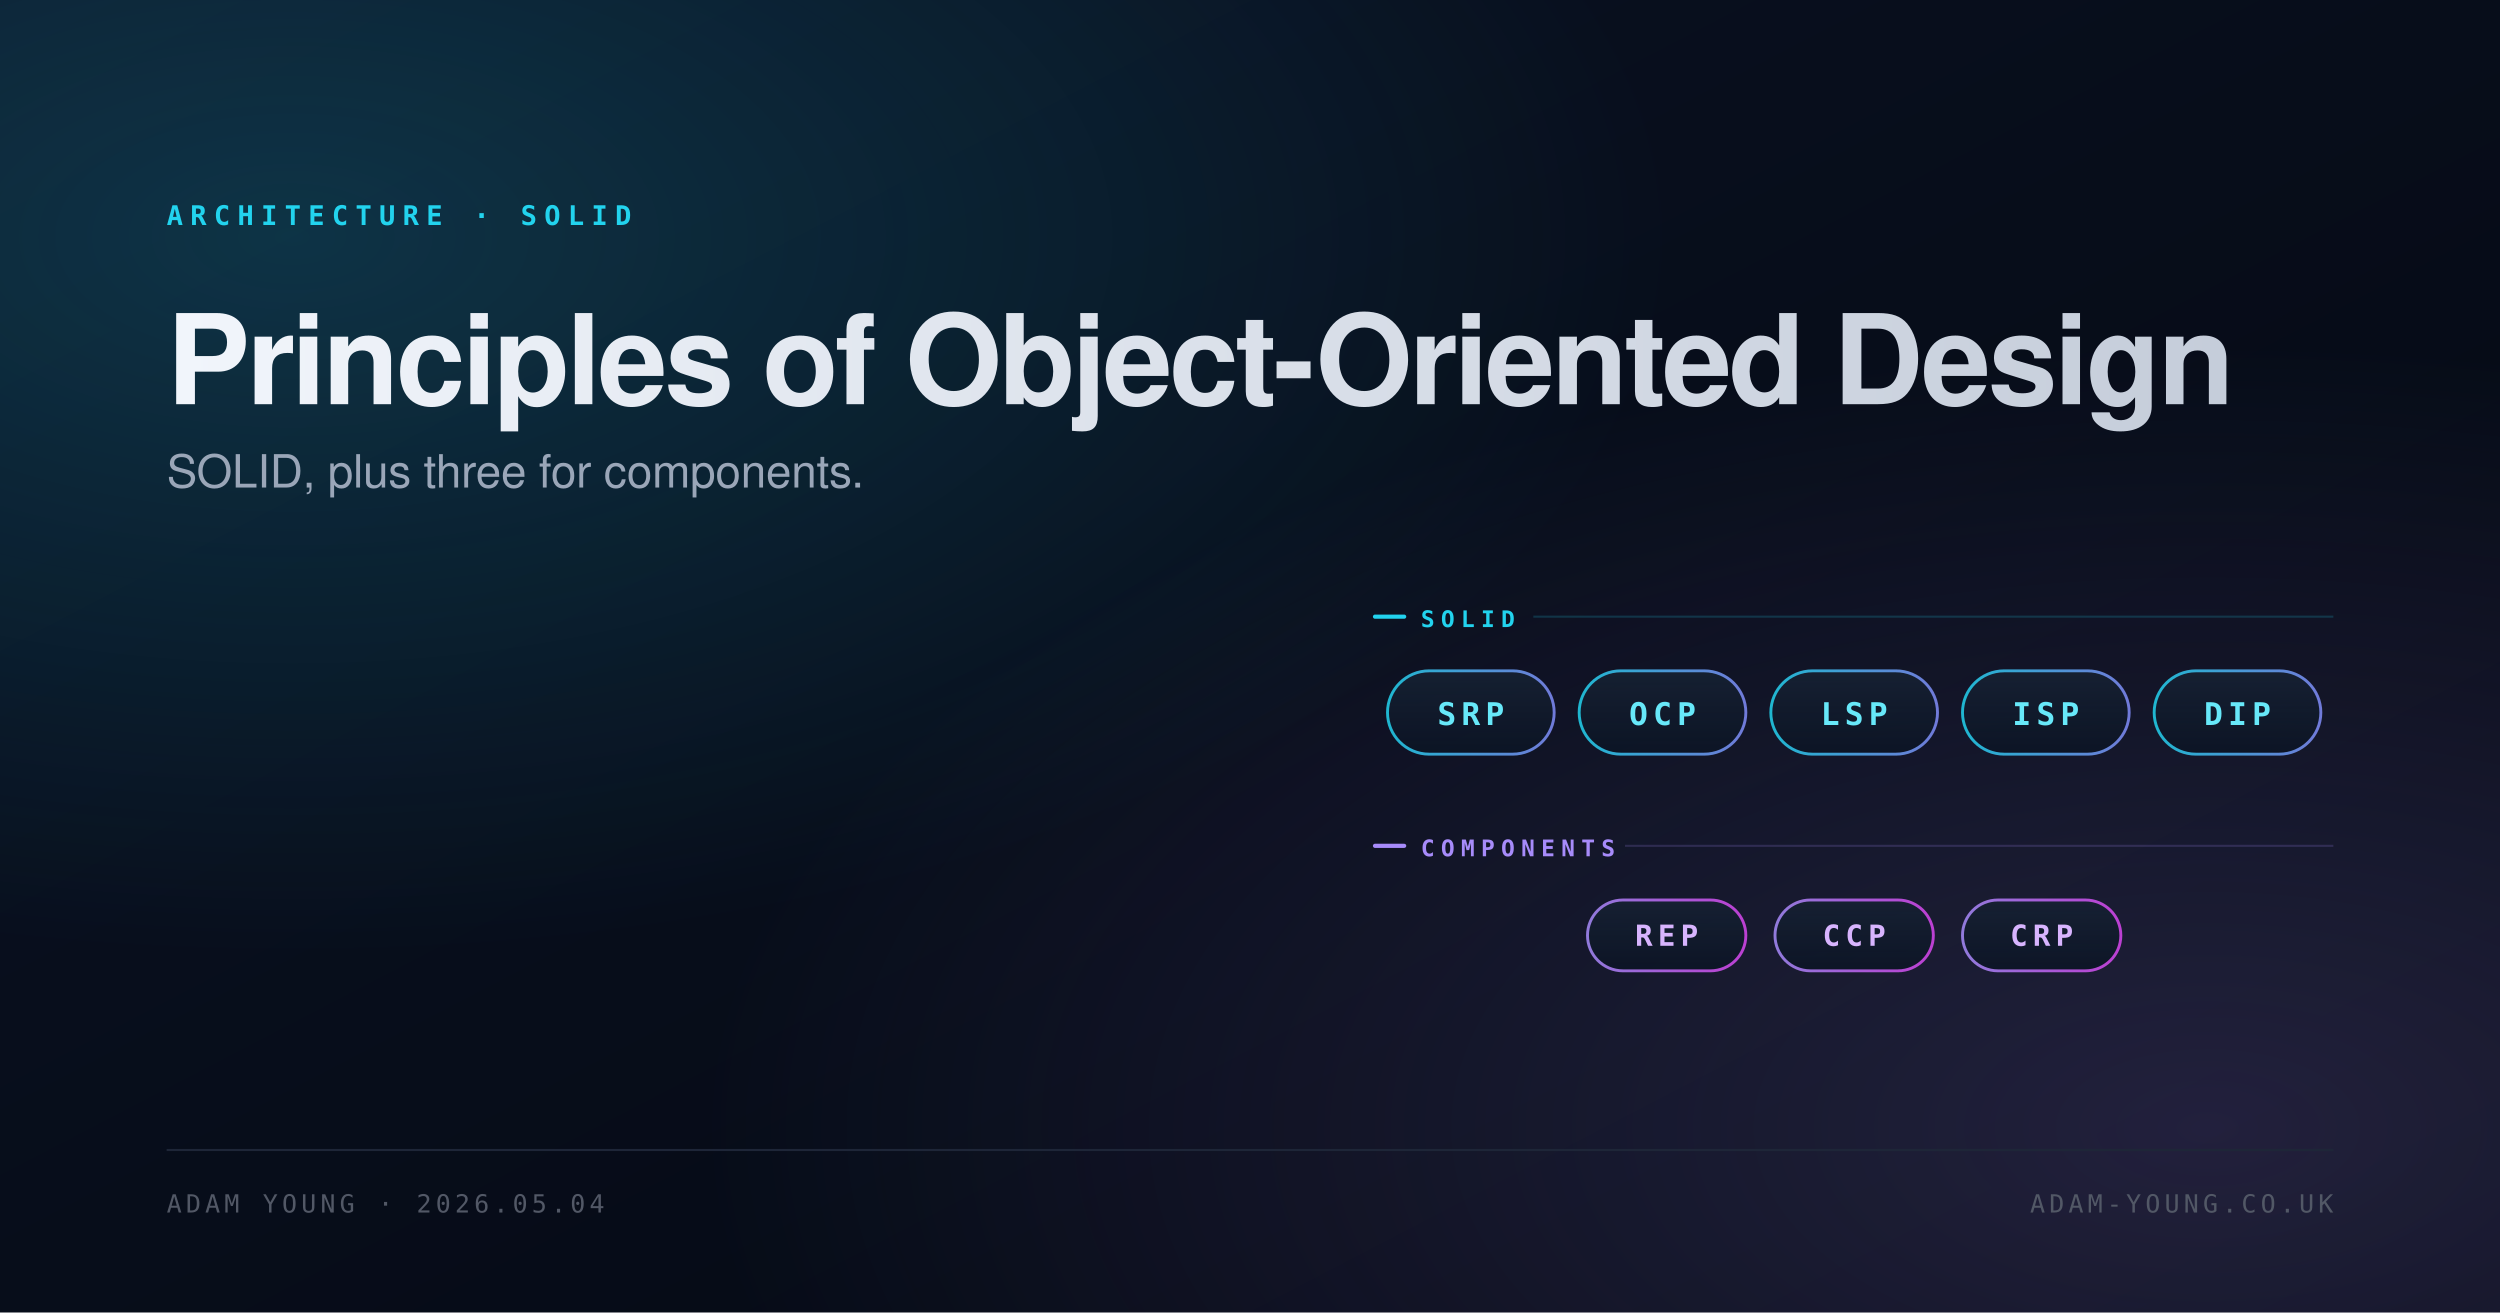
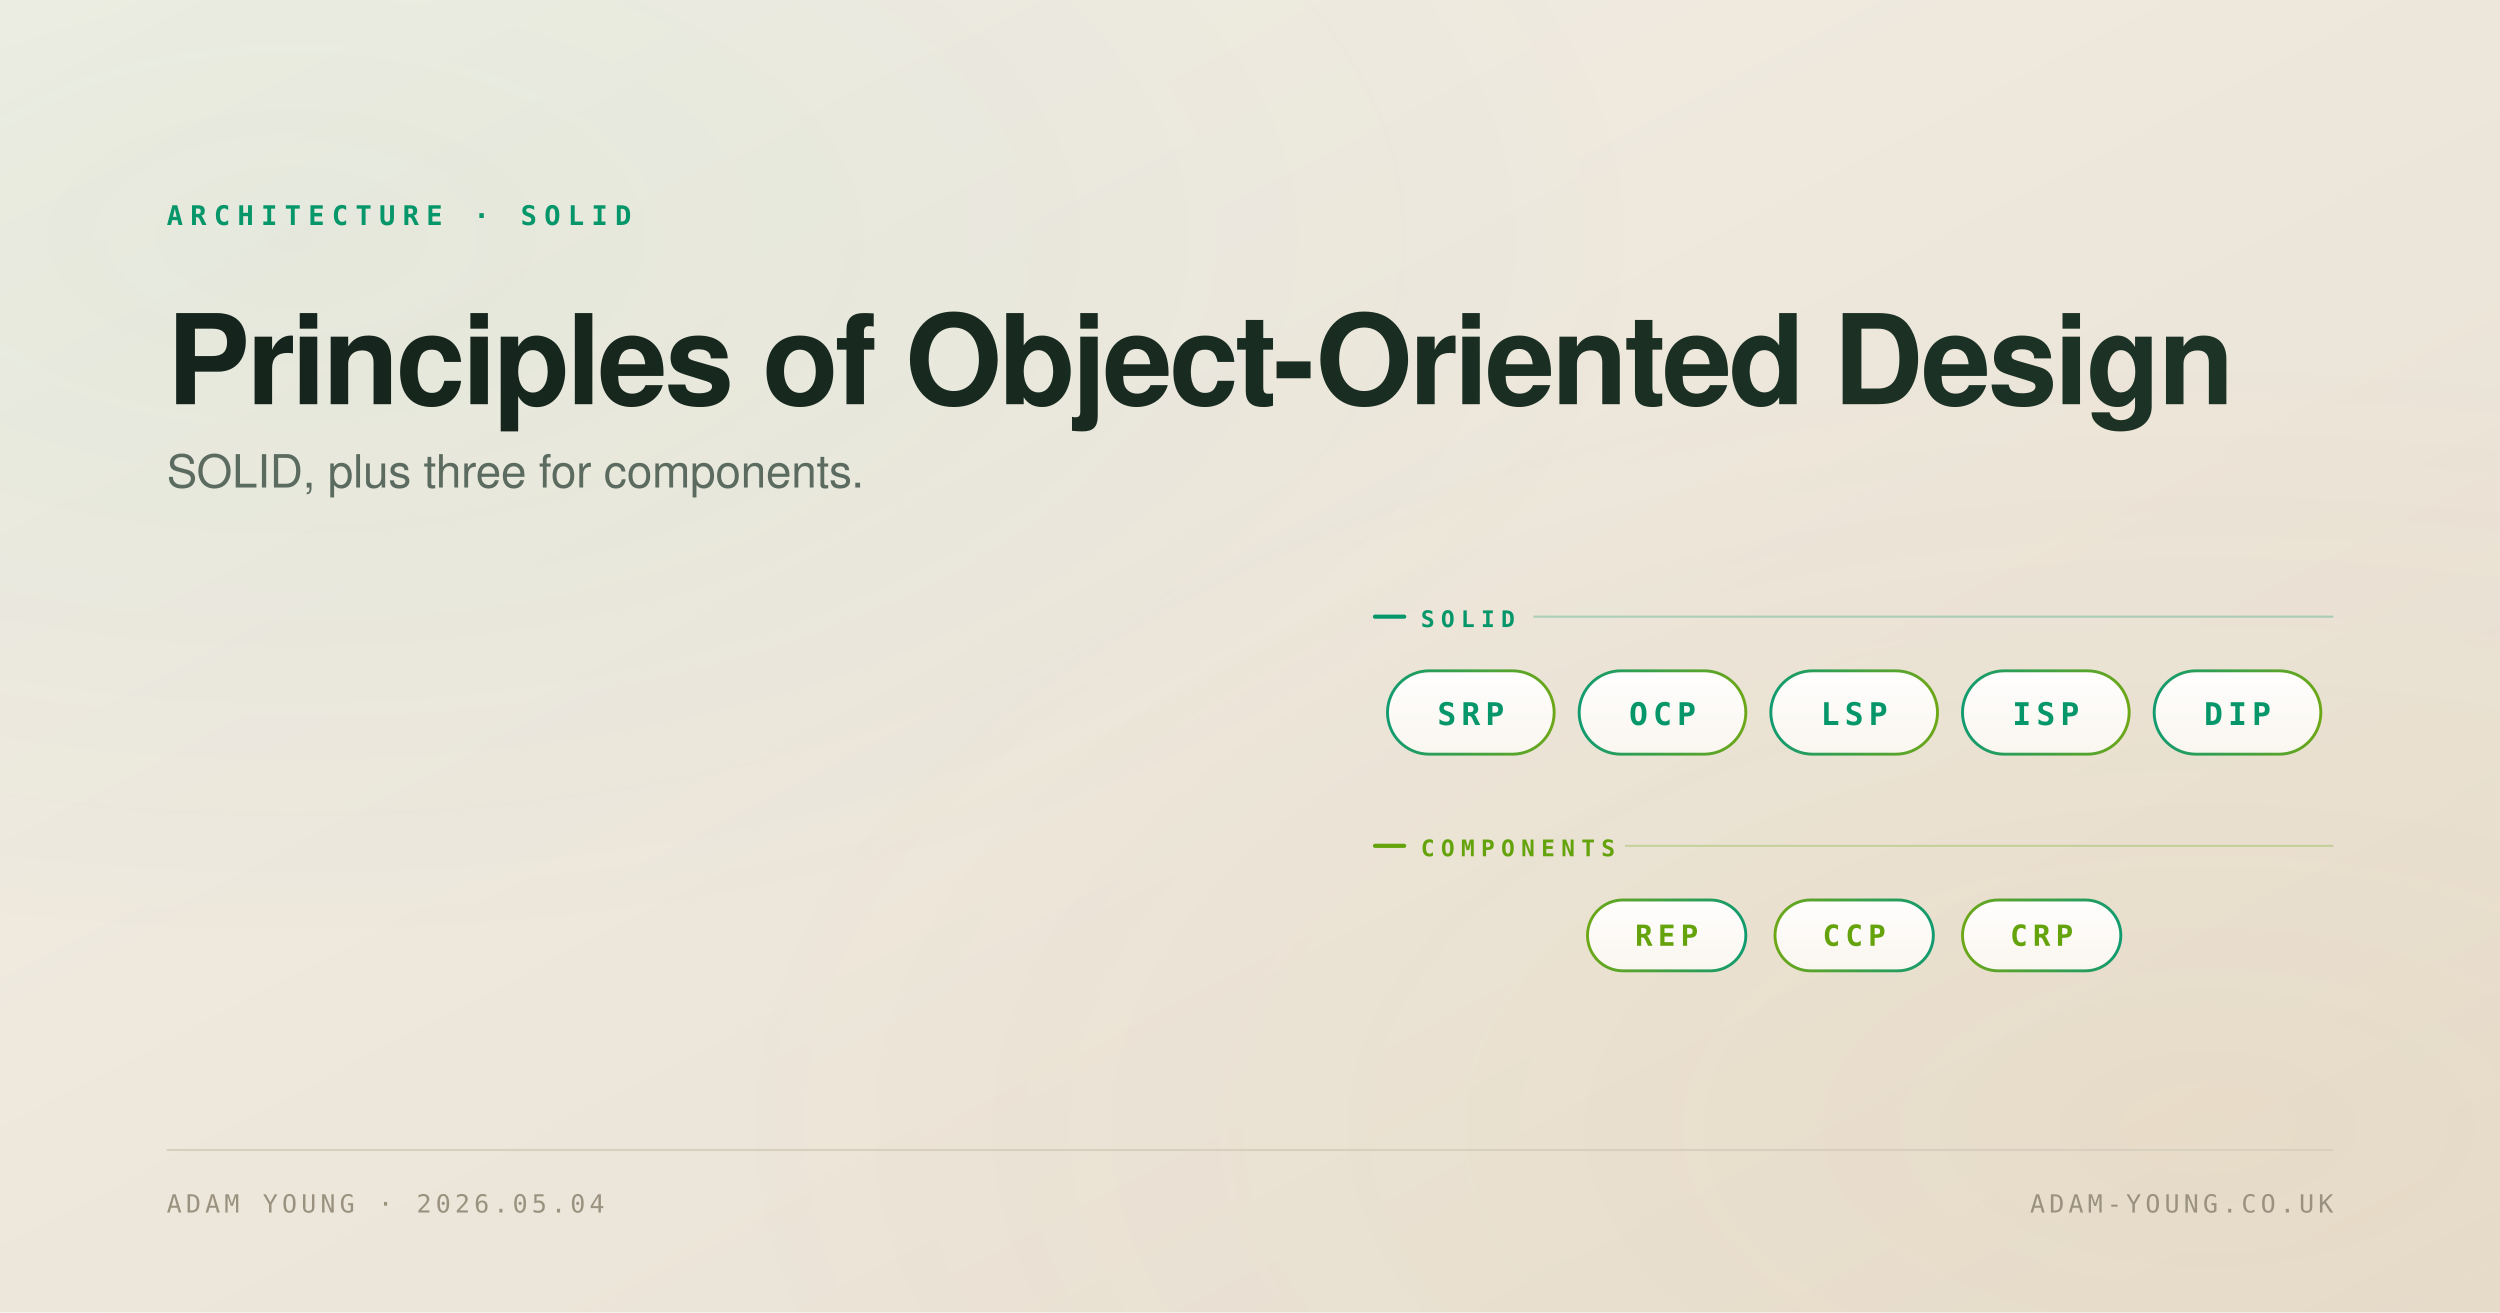
<svg xmlns="http://www.w3.org/2000/svg" viewBox="0 0 1200 630" role="img" aria-label="Principles of Object-Oriented Design — eight pill-shaped chips labelled with the principle acronyms, grouped into a SOLID row of five (SRP, OCP, LSP, ISP, DIP) above a Components row of three (REP, CCP, CRP).">
  <defs>
    <linearGradient id="bg" x1="0%" y1="0%" x2="100%" y2="100%">
-       <stop offset="0%" stop-color="#0a1224" />
-       <stop offset="100%" stop-color="#040810" />
+       <stop offset="0%" stop-color="#f3efe6" />
+       <stop offset="100%" stop-color="#e7ded0" />
    </linearGradient>
    <radialGradient id="aurora1" cx="12%" cy="18%" r="55%">
-       <stop offset="0%" stop-color="#22d3ee" stop-opacity="0.18" />
-       <stop offset="100%" stop-color="#22d3ee" stop-opacity="0" />
+       <stop offset="0%" stop-color="#059669" stop-opacity="0.05" />
+       <stop offset="100%" stop-color="#059669" stop-opacity="0" />
    </radialGradient>
    <radialGradient id="aurora2" cx="88%" cy="86%" r="60%">
-       <stop offset="0%" stop-color="#a78bfa" stop-opacity="0.18" />
-       <stop offset="100%" stop-color="#a78bfa" stop-opacity="0" />
+       <stop offset="0%" stop-color="#ca8a04" stop-opacity="0.05" />
+       <stop offset="100%" stop-color="#ca8a04" stop-opacity="0" />
    </radialGradient>
    <linearGradient id="title" x1="0%" y1="0%" x2="100%" y2="0%">
-       <stop offset="0%" stop-color="#f1f5fb" />
-       <stop offset="100%" stop-color="#c5cdda" />
+       <stop offset="0%" stop-color="#15241c" />
+       <stop offset="100%" stop-color="#1d3326" />
    </linearGradient>
    <linearGradient id="accent" x1="0%" y1="0%" x2="100%" y2="0%">
-       <stop offset="0%" stop-color="#22d3ee" />
-       <stop offset="100%" stop-color="#818cf8" />
+       <stop offset="0%" stop-color="#059669" />
+       <stop offset="100%" stop-color="#65a30d" />
    </linearGradient>
    <linearGradient id="chipFill" x1="0%" y1="0%" x2="0%" y2="100%">
-       <stop offset="0%" stop-color="#162133" stop-opacity="0.92" />
-       <stop offset="100%" stop-color="#0b1424" stop-opacity="0.85" />
+       <stop offset="0%" stop-color="#ffffff" stop-opacity="0.98" />
+       <stop offset="100%" stop-color="#faf7f0" stop-opacity="0.98" />
    </linearGradient>
    <linearGradient id="solidStroke" x1="0%" y1="0%" x2="100%" y2="0%">
-       <stop offset="0%" stop-color="#22d3ee" stop-opacity="0.85" />
-       <stop offset="100%" stop-color="#818cf8" stop-opacity="0.85" />
+       <stop offset="0%" stop-color="#059669" stop-opacity="0.95" />
+       <stop offset="100%" stop-color="#65a30d" stop-opacity="0.95" />
    </linearGradient>
    <linearGradient id="compStroke" x1="0%" y1="0%" x2="100%" y2="0%">
-       <stop offset="0%" stop-color="#a78bfa" stop-opacity="0.85" />
-       <stop offset="100%" stop-color="#d946ef" stop-opacity="0.85" />
+       <stop offset="0%" stop-color="#65a30d" stop-opacity="0.95" />
+       <stop offset="100%" stop-color="#059669" stop-opacity="0.95" />
    </linearGradient>
  </defs>
  <rect width="1200" height="630" fill="url(#bg)" />
  <rect width="1200" height="630" fill="url(#aurora1)" />
  <rect width="1200" height="630" fill="url(#aurora2)" />
  <line x1="80" y1="82" x2="142" y2="82" stroke="url(#accent)" stroke-width="2" stroke-linecap="round" />
-   <text x="80" y="108" font-family="ui-monospace, SF Mono, Menlo, monospace" font-size="13" font-weight="600" fill="#22d3ee" letter-spacing="3.5">ARCHITECTURE  ·  SOLID</text>
+   <text x="80" y="108" font-family="ui-monospace, SF Mono, Menlo, monospace" font-size="13" font-weight="600" fill="#059669" letter-spacing="3.5">ARCHITECTURE  ·  SOLID</text>
  <text x="80" y="194" font-family="-apple-system, SF Pro Display, Helvetica, Arial, sans-serif" font-size="60" font-weight="700" fill="url(#title)" letter-spacing="-1.6">Principles of Object-Oriented Design</text>
-   <text x="80" y="234" font-family="-apple-system, SF Pro Text, Helvetica, Arial, sans-serif" font-size="22" font-weight="400" fill="#9aa6b8" letter-spacing="-0.1">SOLID, plus three for components.</text>
+   <text x="80" y="234" font-family="-apple-system, SF Pro Text, Helvetica, Arial, sans-serif" font-size="22" font-weight="400" fill="#5b6b60" letter-spacing="-0.1">SOLID, plus three for components.</text>
  <g transform="translate(660, 290)">
-     <line x1="0" y1="6" x2="14" y2="6" stroke="#22d3ee" stroke-width="2" stroke-linecap="round" />
-     <text x="22" y="11" font-family="ui-monospace, SF Mono, Menlo, monospace" font-size="11" font-weight="700" fill="#22d3ee" letter-spacing="3">SOLID</text>
-     <line x1="76" y1="6" x2="460" y2="6" stroke="#22d3ee" stroke-opacity="0.18" stroke-width="1" />
+     <line x1="0" y1="6" x2="14" y2="6" stroke="#059669" stroke-width="2" stroke-linecap="round" />
+     <text x="22" y="11" font-family="ui-monospace, SF Mono, Menlo, monospace" font-size="11" font-weight="700" fill="#059669" letter-spacing="3">SOLID</text>
+     <line x1="76" y1="6" x2="460" y2="6" stroke="#059669" stroke-opacity="0.28" stroke-width="1" />
    <g font-family="ui-monospace, SF Mono, Menlo, monospace" font-weight="700" letter-spacing="2.5" text-anchor="middle">
      <g transform="translate(6, 32)">
        <rect width="80" height="40" rx="20" fill="url(#chipFill)" stroke="url(#solidStroke)" stroke-width="1.4" />
-         <text x="40" y="26" font-size="15" fill="#67e8f9">SRP</text>
+         <text x="40" y="26" font-size="15" fill="#059669">SRP</text>
      </g>
      <g transform="translate(98, 32)">
        <rect width="80" height="40" rx="20" fill="url(#chipFill)" stroke="url(#solidStroke)" stroke-width="1.4" />
-         <text x="40" y="26" font-size="15" fill="#67e8f9">OCP</text>
+         <text x="40" y="26" font-size="15" fill="#059669">OCP</text>
      </g>
      <g transform="translate(190, 32)">
        <rect width="80" height="40" rx="20" fill="url(#chipFill)" stroke="url(#solidStroke)" stroke-width="1.4" />
-         <text x="40" y="26" font-size="15" fill="#67e8f9">LSP</text>
+         <text x="40" y="26" font-size="15" fill="#059669">LSP</text>
      </g>
      <g transform="translate(282, 32)">
        <rect width="80" height="40" rx="20" fill="url(#chipFill)" stroke="url(#solidStroke)" stroke-width="1.4" />
-         <text x="40" y="26" font-size="15" fill="#67e8f9">ISP</text>
+         <text x="40" y="26" font-size="15" fill="#059669">ISP</text>
      </g>
      <g transform="translate(374, 32)">
        <rect width="80" height="40" rx="20" fill="url(#chipFill)" stroke="url(#solidStroke)" stroke-width="1.4" />
-         <text x="40" y="26" font-size="15" fill="#67e8f9">DIP</text>
+         <text x="40" y="26" font-size="15" fill="#059669">DIP</text>
      </g>
    </g>
-     <line x1="0" y1="116" x2="14" y2="116" stroke="#a78bfa" stroke-width="2" stroke-linecap="round" />
-     <text x="22" y="121" font-family="ui-monospace, SF Mono, Menlo, monospace" font-size="11" font-weight="700" fill="#a78bfa" letter-spacing="3">COMPONENTS</text>
-     <line x1="120" y1="116" x2="460" y2="116" stroke="#a78bfa" stroke-opacity="0.18" stroke-width="1" />
+     <line x1="0" y1="116" x2="14" y2="116" stroke="#65a30d" stroke-width="2" stroke-linecap="round" />
+     <text x="22" y="121" font-family="ui-monospace, SF Mono, Menlo, monospace" font-size="11" font-weight="700" fill="#65a30d" letter-spacing="3">COMPONENTS</text>
+     <line x1="120" y1="116" x2="460" y2="116" stroke="#65a30d" stroke-opacity="0.28" stroke-width="1" />
    <g font-family="ui-monospace, SF Mono, Menlo, monospace" font-weight="700" letter-spacing="2.5" text-anchor="middle">
      <g transform="translate(102, 142)">
        <rect width="76" height="34" rx="17" fill="url(#chipFill)" stroke="url(#compStroke)" stroke-width="1.4" />
-         <text x="38" y="22" font-size="14" fill="#d8b4fe">REP</text>
+         <text x="38" y="22" font-size="14" fill="#65a30d">REP</text>
      </g>
      <g transform="translate(192, 142)">
        <rect width="76" height="34" rx="17" fill="url(#chipFill)" stroke="url(#compStroke)" stroke-width="1.4" />
-         <text x="38" y="22" font-size="14" fill="#d8b4fe">CCP</text>
+         <text x="38" y="22" font-size="14" fill="#65a30d">CCP</text>
      </g>
      <g transform="translate(282, 142)">
        <rect width="76" height="34" rx="17" fill="url(#chipFill)" stroke="url(#compStroke)" stroke-width="1.4" />
-         <text x="38" y="22" font-size="14" fill="#d8b4fe">CRP</text>
+         <text x="38" y="22" font-size="14" fill="#65a30d">CRP</text>
      </g>
    </g>
  </g>
-   <line x1="80" y1="552" x2="1120" y2="552" stroke="#1e2638" stroke-width="1" />
-   <text x="80" y="582" font-family="ui-monospace, SF Mono, Menlo, monospace" font-size="12" font-weight="500" fill="#525866" letter-spacing="2">ADAM YOUNG  ·  2026.05.04</text>
-   <text x="1120" y="582" text-anchor="end" font-family="ui-monospace, SF Mono, Menlo, monospace" font-size="12" font-weight="500" fill="#525866" letter-spacing="2">ADAM-YOUNG.CO.UK</text>
+   <line x1="80" y1="552" x2="1120" y2="552" stroke="#d8cfbe" stroke-width="1" />
+   <text x="80" y="582" font-family="ui-monospace, SF Mono, Menlo, monospace" font-size="12" font-weight="500" fill="#9a917f" letter-spacing="2">ADAM YOUNG  ·  2026.05.04</text>
+   <text x="1120" y="582" text-anchor="end" font-family="ui-monospace, SF Mono, Menlo, monospace" font-size="12" font-weight="500" fill="#9a917f" letter-spacing="2">ADAM-YOUNG.CO.UK</text>
</svg>
